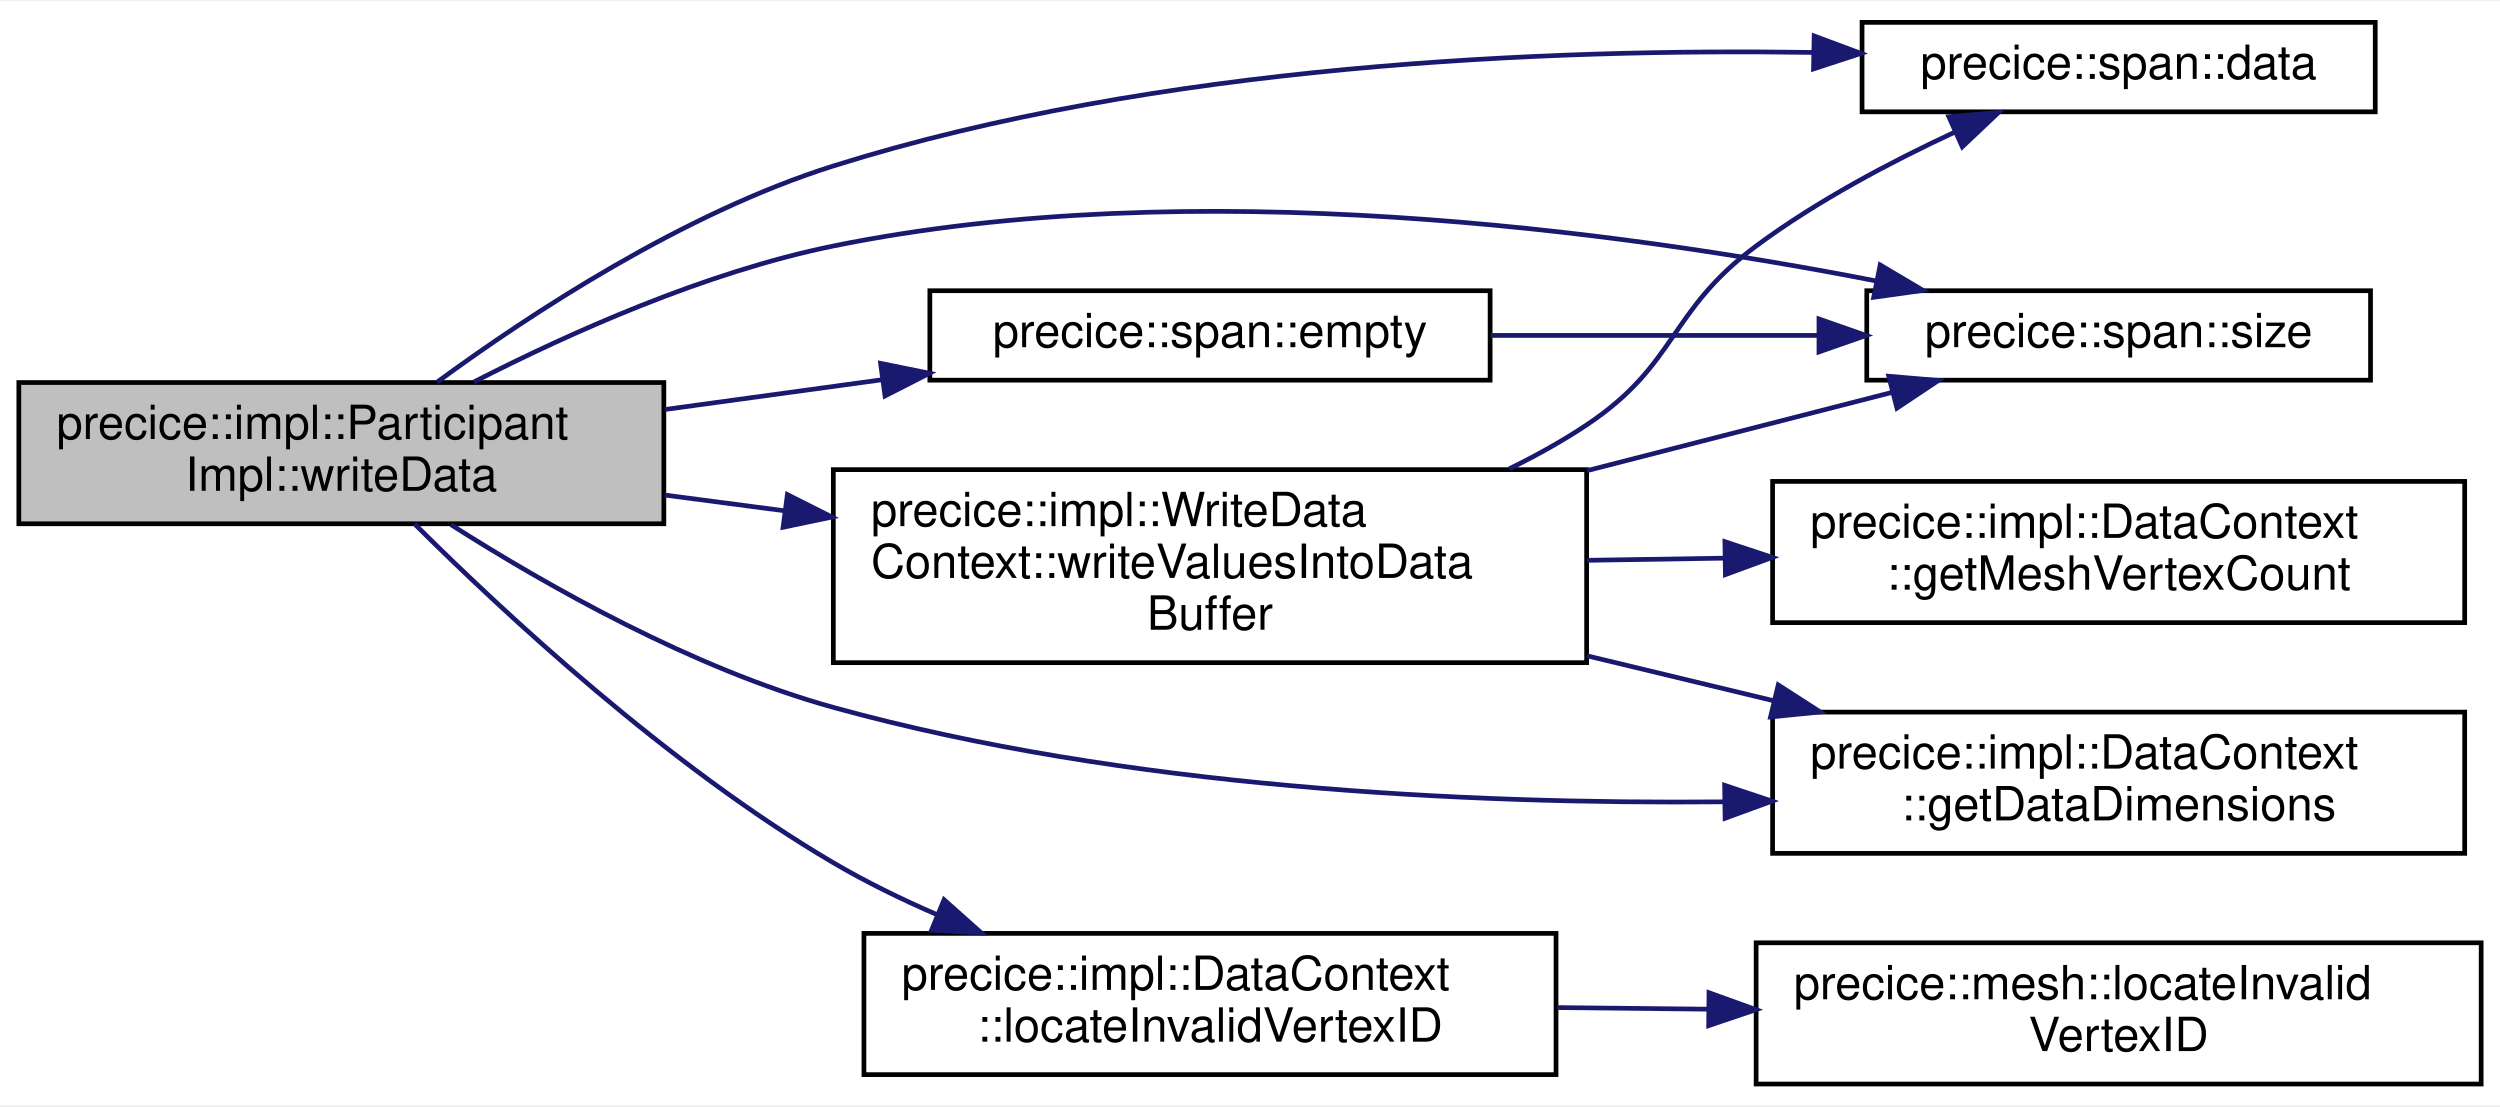
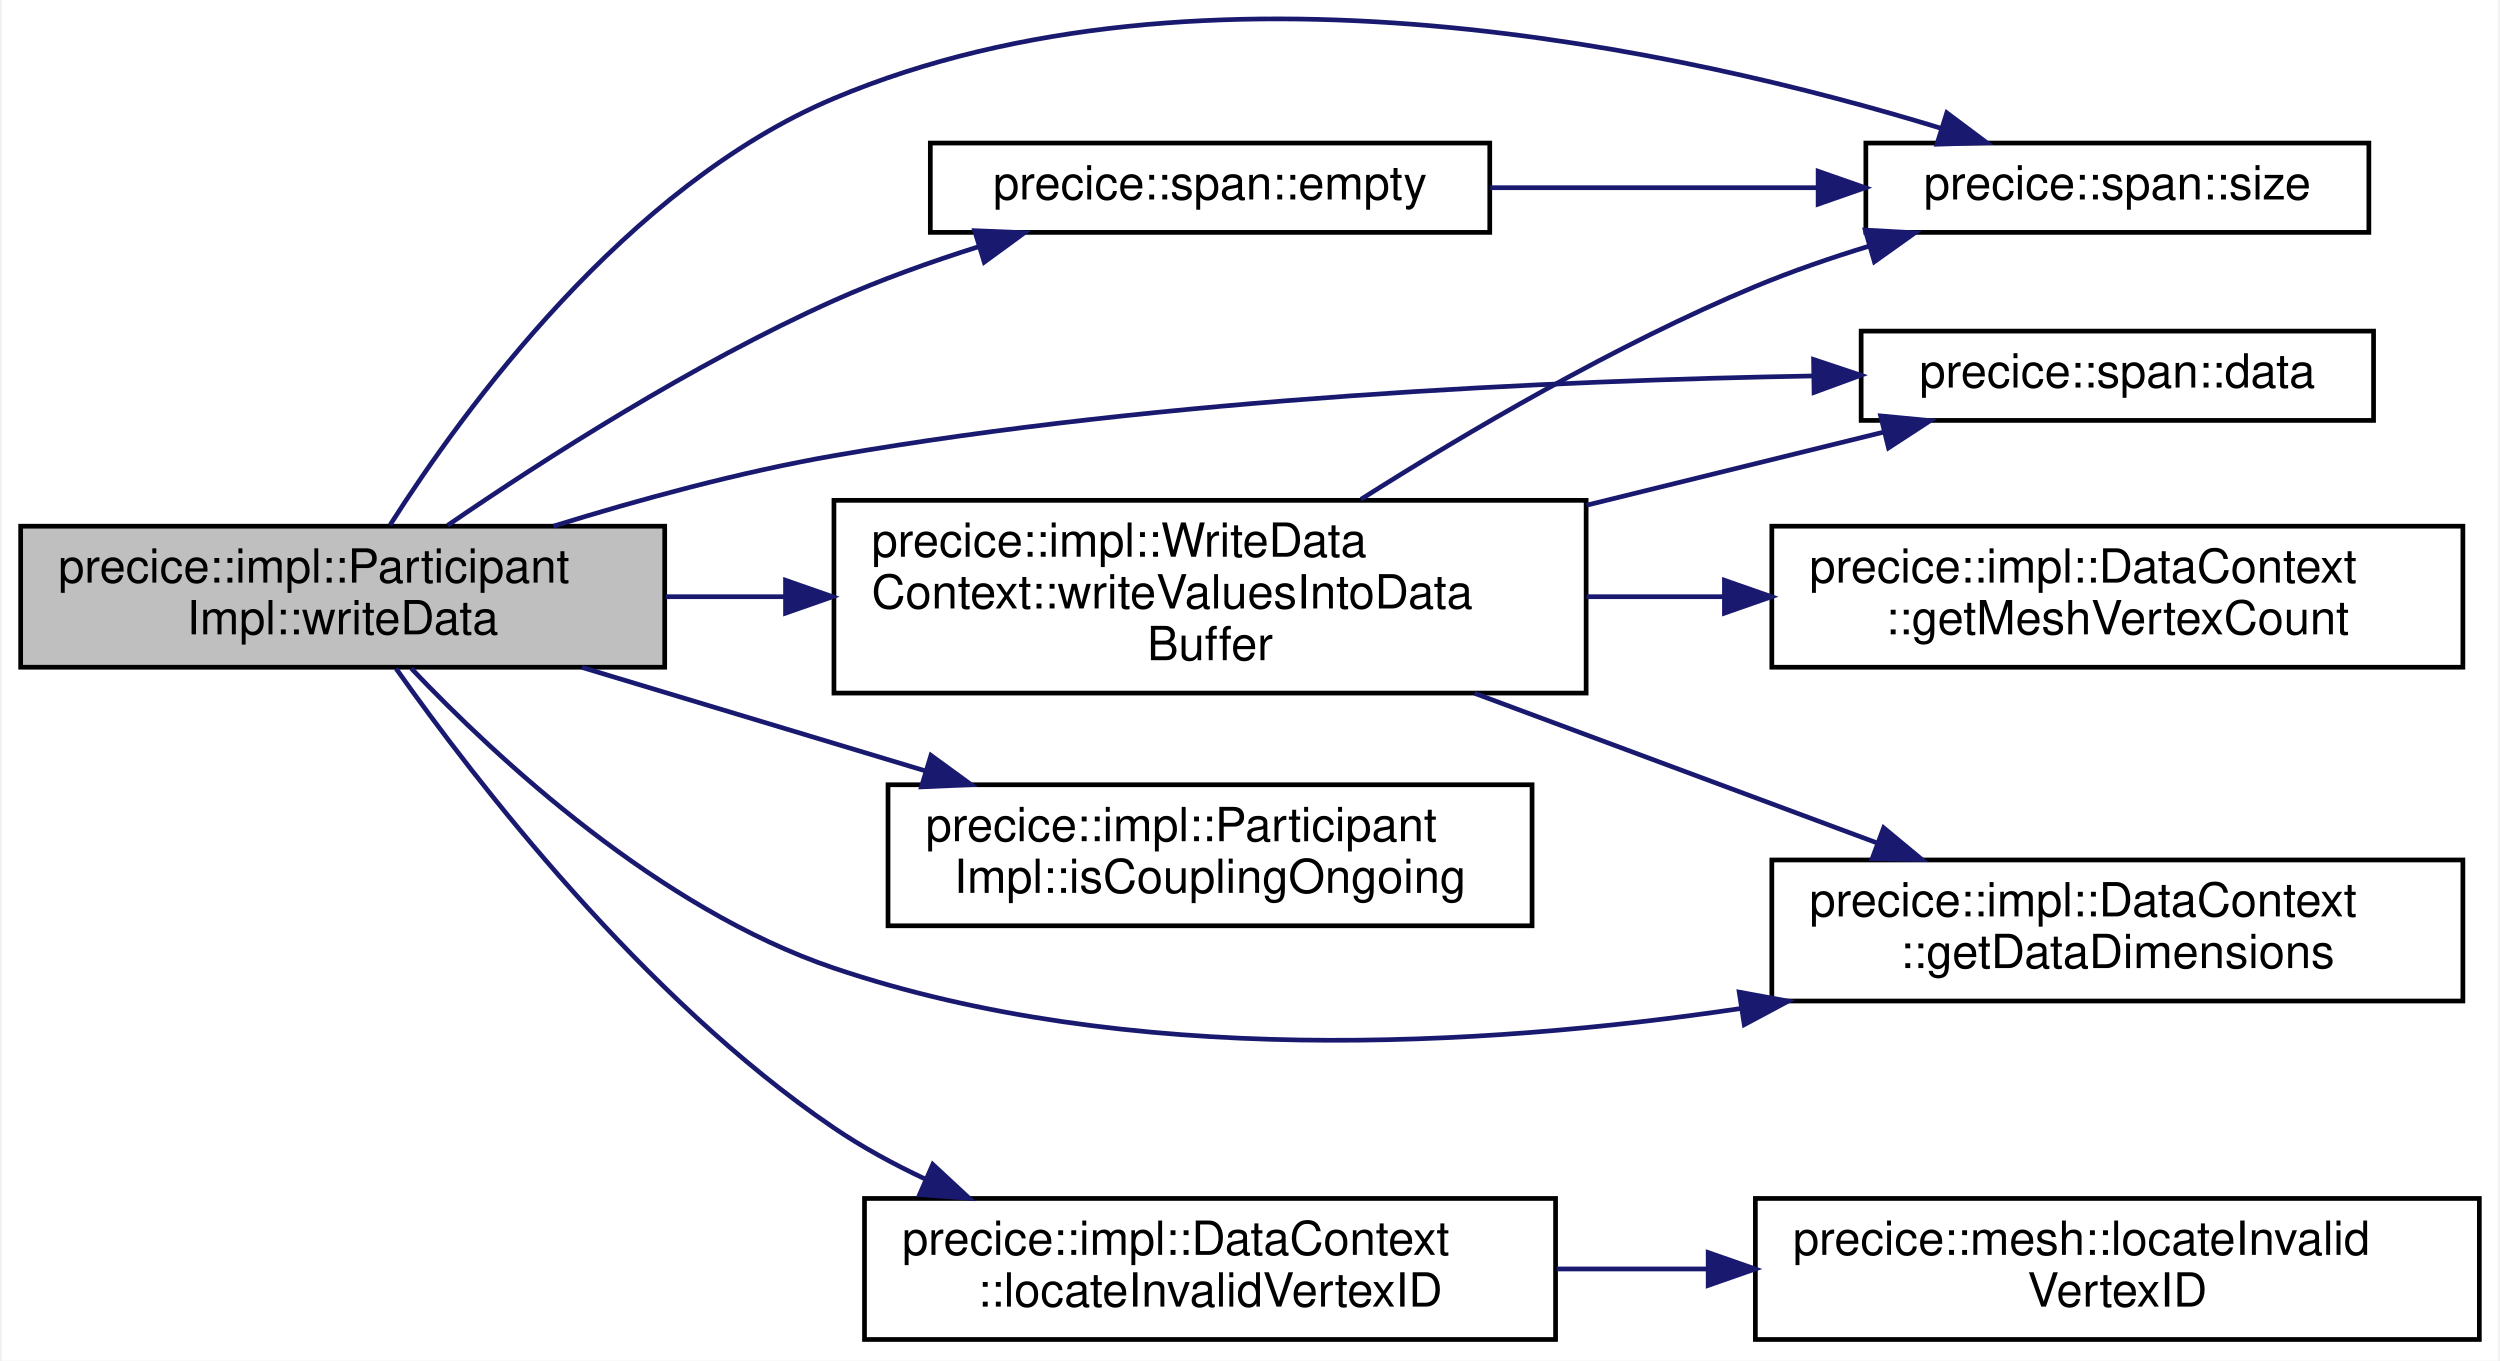
- <svg xmlns="http://www.w3.org/2000/svg" xmlns:xlink="http://www.w3.org/1999/xlink" width="531pt" height="235pt" viewBox="0.00 0.00 531.00 234.50">
-   <g id="graph0" class="graph" transform="scale(1 1) rotate(0) translate(4 230.5)">
-     <polygon fill="white" stroke="transparent" points="-4,4 -4,-230.5 527,-230.5 527,4 -4,4" />
+ <svg xmlns="http://www.w3.org/2000/svg" xmlns:xlink="http://www.w3.org/1999/xlink" width="531pt" height="289pt" viewBox="0.00 0.00 531.00 289.43">
+   <g id="graph0" class="graph" transform="scale(1 1) rotate(0) translate(4 285.43)">
+     <polygon fill="white" stroke="transparent" points="-4,4 -4,-285.43 527,-285.43 527,4 -4,4" />
    <g id="node1" class="node">
      <g id="a_node1">
        <a xlink:title="Writes data to a mesh.">
-           <polygon fill="#bfbfbf" stroke="black" points="0,-119.5 0,-149.5 137,-149.5 137,-119.5 0,-119.5" />
-           <text text-anchor="start" x="8" y="-137.5" font-family="Helvetica,sans-Serif" font-size="10.00">precice::impl::Participant</text>
-           <text text-anchor="middle" x="68.5" y="-126.5" font-family="Helvetica,sans-Serif" font-size="10.00">Impl::writeData</text>
+           <polygon fill="#bfbfbf" stroke="black" points="0,-143.5 0,-173.5 137,-173.5 137,-143.5 0,-143.5" />
+           <text text-anchor="start" x="8" y="-161.5" font-family="Helvetica,sans-Serif" font-size="10.00">precice::impl::Participant</text>
+           <text text-anchor="middle" x="68.5" y="-150.5" font-family="Helvetica,sans-Serif" font-size="10.00">Impl::writeData</text>
        </a>
      </g>
    </g>
    <g id="node2" class="node">
      <g id="a_node2">
        <a xlink:href="classprecice_1_1span.html#a628d875cdc1751afca0bfa66213db007" target="_top" xlink:title=" ">
-           <polygon fill="white" stroke="black" points="391.5,-207 391.5,-226 500.5,-226 500.5,-207 391.5,-207" />
-           <text text-anchor="middle" x="446" y="-214" font-family="Helvetica,sans-Serif" font-size="10.00">precice::span::data</text>
+           <polygon fill="white" stroke="black" points="391.5,-196 391.5,-215 500.5,-215 500.5,-196 391.5,-196" />
+           <text text-anchor="middle" x="446" y="-203" font-family="Helvetica,sans-Serif" font-size="10.00">precice::span::data</text>
        </a>
      </g>
    </g>
    <g id="edge1" class="edge">
-       <path fill="none" stroke="midnightblue" d="M88.82,-149.58C108.7,-164.16 141.17,-185.48 173,-195.5 241.8,-217.14 324.98,-220.47 381.1,-219.61" />
-       <polygon fill="midnightblue" stroke="midnightblue" points="381.33,-223.11 391.26,-219.41 381.19,-216.11 381.33,-223.11" />
+       <path fill="none" stroke="midnightblue" d="M113.32,-173.51C131.56,-179.16 153.09,-185.04 173,-188.5 243.65,-200.79 325.99,-204.49 381.41,-205.46" />
+       <polygon fill="midnightblue" stroke="midnightblue" points="381.38,-208.96 391.43,-205.61 381.49,-201.96 381.38,-208.96" />
    </g>
    <g id="node3" class="node">
      <g id="a_node3">
        <a xlink:href="classprecice_1_1span.html#a04b2be7a6e2bbfb8f3a3e8a424f1a43d" target="_top" xlink:title=" ">
-           <polygon fill="white" stroke="black" points="193.5,-150 193.5,-169 312.5,-169 312.5,-150 193.5,-150" />
-           <text text-anchor="middle" x="253" y="-157" font-family="Helvetica,sans-Serif" font-size="10.00">precice::span::empty</text>
+           <polygon fill="white" stroke="black" points="193.5,-236 193.5,-255 312.5,-255 312.5,-236 193.5,-236" />
+           <text text-anchor="middle" x="253" y="-243" font-family="Helvetica,sans-Serif" font-size="10.00">precice::span::empty</text>
        </a>
      </g>
    </g>
    <g id="edge2" class="edge">
-       <path fill="none" stroke="midnightblue" d="M137.2,-143.77C152.2,-145.83 168.11,-148.01 183.16,-150.07" />
-       <polygon fill="midnightblue" stroke="midnightblue" points="183.03,-153.58 193.41,-151.47 183.98,-146.65 183.03,-153.58" />
+       <path fill="none" stroke="midnightblue" d="M90.83,-173.69C111.17,-187.63 143.05,-208.09 173,-221.5 182.72,-225.85 193.44,-229.69 203.78,-232.96" />
+       <polygon fill="midnightblue" stroke="midnightblue" points="202.93,-236.36 213.52,-235.92 204.97,-229.67 202.93,-236.36" />
    </g>
    <g id="node4" class="node">
      <g id="a_node4">
        <a xlink:href="classprecice_1_1span.html#a47dd9f5471352ea4105ab001836273ee" target="_top" xlink:title=" ">
-           <polygon fill="white" stroke="black" points="392.5,-150 392.5,-169 499.5,-169 499.5,-150 392.5,-150" />
-           <text text-anchor="middle" x="446" y="-157" font-family="Helvetica,sans-Serif" font-size="10.00">precice::span::size</text>
+           <polygon fill="white" stroke="black" points="392.5,-236 392.5,-255 499.5,-255 499.5,-236 392.5,-236" />
+           <text text-anchor="middle" x="446" y="-243" font-family="Helvetica,sans-Serif" font-size="10.00">precice::span::size</text>
        </a>
      </g>
    </g>
-     <g id="edge7" class="edge">
-       <path fill="none" stroke="midnightblue" d="M96.63,-149.61C116.96,-160.03 145.83,-172.96 173,-178.5 249.2,-194.02 339.61,-181.8 394.61,-171.05" />
-       <polygon fill="midnightblue" stroke="midnightblue" points="395.35,-174.47 404.46,-169.07 393.97,-167.61 395.35,-174.47" />
+     <g id="edge8" class="edge">
+       <path fill="none" stroke="midnightblue" d="M78.59,-173.78C94.25,-198.39 128.91,-245.93 173,-264.5 251.69,-297.65 354.52,-274.65 408.41,-258.17" />
+       <polygon fill="midnightblue" stroke="midnightblue" points="409.72,-261.43 418.21,-255.08 407.62,-254.75 409.72,-261.43" />
    </g>
    <g id="node5" class="node">
      <g id="a_node5">
        <a xlink:href="classprecice_1_1impl_1_1DataContext.html#a947bcec25838edbba8d675527d1bb568" target="_top" xlink:title="Get the dimensions of _providedData.">
-           <polygon fill="white" stroke="black" points="372.5,-49.5 372.5,-79.5 519.5,-79.5 519.5,-49.5 372.5,-49.5" />
-           <text text-anchor="start" x="380.5" y="-67.5" font-family="Helvetica,sans-Serif" font-size="10.00">precice::impl::DataContext</text>
-           <text text-anchor="middle" x="446" y="-56.5" font-family="Helvetica,sans-Serif" font-size="10.00">::getDataDimensions</text>
+           <polygon fill="white" stroke="black" points="372.5,-72.5 372.5,-102.5 519.5,-102.5 519.5,-72.5 372.5,-72.5" />
+           <text text-anchor="start" x="380.5" y="-90.5" font-family="Helvetica,sans-Serif" font-size="10.00">precice::impl::DataContext</text>
+           <text text-anchor="middle" x="446" y="-79.5" font-family="Helvetica,sans-Serif" font-size="10.00">::getDataDimensions</text>
        </a>
      </g>
    </g>
    <g id="edge4" class="edge">
-       <path fill="none" stroke="midnightblue" d="M91.77,-119.32C111.98,-106.44 143.11,-88.77 173,-80.5 234.78,-63.41 307.38,-59.93 362.02,-60.44" />
-       <polygon fill="midnightblue" stroke="midnightblue" points="362.31,-63.95 372.36,-60.59 362.41,-56.95 362.31,-63.95" />
+       <path fill="none" stroke="midnightblue" d="M83.09,-143.25C101.32,-124.07 135.74,-92.1 173,-79.5 235.36,-58.42 310.41,-62.66 365.86,-70.9" />
+       <polygon fill="midnightblue" stroke="midnightblue" points="365.56,-74.39 375.98,-72.47 366.64,-67.47 365.56,-74.39" />
    </g>
    <g id="node6" class="node">
      <g id="a_node6">
-         <a xlink:href="classprecice_1_1impl_1_1DataContext.html#ab4a39a6d08a61c829681a08b61b4d004" target="_top" xlink:title=" ">
-           <polygon fill="white" stroke="black" points="179.5,-2.5 179.5,-32.5 326.5,-32.5 326.5,-2.5 179.5,-2.5" />
-           <text text-anchor="start" x="187.5" y="-20.5" font-family="Helvetica,sans-Serif" font-size="10.00">precice::impl::DataContext</text>
-           <text text-anchor="middle" x="253" y="-9.5" font-family="Helvetica,sans-Serif" font-size="10.00">::locateInvalidVertexID</text>
+         <a xlink:href="classprecice_1_1impl_1_1ParticipantImpl.html#a7fccfe140801238825be5485eedef1f0" target="_top" xlink:title="Checks if the coupled simulation is still ongoing.">
+           <polygon fill="white" stroke="black" points="184.5,-88.5 184.5,-118.5 321.5,-118.5 321.5,-88.5 184.5,-88.5" />
+           <text text-anchor="start" x="192.5" y="-106.5" font-family="Helvetica,sans-Serif" font-size="10.00">precice::impl::Participant</text>
+           <text text-anchor="middle" x="253" y="-95.5" font-family="Helvetica,sans-Serif" font-size="10.00">Impl::isCouplingOngoing</text>
        </a>
      </g>
    </g>
    <g id="edge5" class="edge">
-       <path fill="none" stroke="midnightblue" d="M84.04,-119.48C103.03,-100.57 137.98,-68.06 173,-47.5 179.93,-43.43 187.5,-39.73 195.13,-36.43" />
-       <polygon fill="midnightblue" stroke="midnightblue" points="196.52,-39.65 204.43,-32.6 193.85,-33.17 196.52,-39.65" />
+       <path fill="none" stroke="midnightblue" d="M119.37,-143.47C142,-136.65 168.94,-128.53 192.61,-121.4" />
+       <polygon fill="midnightblue" stroke="midnightblue" points="193.63,-124.75 202.19,-118.51 191.61,-118.05 193.63,-124.75" />
+     </g>
+     <g id="node7" class="node">
+       <g id="a_node7">
+         <a xlink:href="classprecice_1_1impl_1_1DataContext.html#ab4a39a6d08a61c829681a08b61b4d004" target="_top" xlink:title=" ">
+           <polygon fill="white" stroke="black" points="179.5,-0.5 179.5,-30.5 326.5,-30.5 326.5,-0.5 179.5,-0.5" />
+           <text text-anchor="start" x="187.5" y="-18.5" font-family="Helvetica,sans-Serif" font-size="10.00">precice::impl::DataContext</text>
+           <text text-anchor="middle" x="253" y="-7.5" font-family="Helvetica,sans-Serif" font-size="10.00">::locateInvalidVertexID</text>
+         </a>
+       </g>
+     </g>
+     <g id="edge6" class="edge">
+       <path fill="none" stroke="midnightblue" d="M79.84,-143.23C96.75,-119.33 132.49,-72.98 173,-45.5 179.01,-41.42 185.65,-37.8 192.45,-34.61" />
+       <polygon fill="midnightblue" stroke="midnightblue" points="194.02,-37.74 201.78,-30.53 191.22,-31.33 194.02,-37.74" />
+     </g>
+     <g id="node9" class="node">
+       <g id="a_node9">
+         <a xlink:href="classprecice_1_1impl_1_1WriteDataContext.html#afd087b9117502d46df46494097e16f9b" target="_top" xlink:title="Store values in _writeDataBuffer.">
+           <polygon fill="white" stroke="black" points="173,-138 173,-179 333,-179 333,-138 173,-138" />
+           <text text-anchor="start" x="181" y="-167" font-family="Helvetica,sans-Serif" font-size="10.00">precice::impl::WriteData</text>
+           <text text-anchor="start" x="181" y="-156" font-family="Helvetica,sans-Serif" font-size="10.00">Context::writeValuesIntoData</text>
+           <text text-anchor="middle" x="253" y="-145" font-family="Helvetica,sans-Serif" font-size="10.00">Buffer</text>
+         </a>
+       </g>
+     </g>
+     <g id="edge9" class="edge">
+       <path fill="none" stroke="midnightblue" d="M137.2,-158.5C145.51,-158.5 154.1,-158.5 162.67,-158.5" />
+       <polygon fill="midnightblue" stroke="midnightblue" points="162.7,-162 172.7,-158.5 162.7,-155 162.7,-162" />
+     </g>
+     <g id="edge3" class="edge">
+       <path fill="none" stroke="midnightblue" d="M312.6,-245.5C334.67,-245.5 359.83,-245.5 382.26,-245.5" />
+       <polygon fill="midnightblue" stroke="midnightblue" points="382.35,-249 392.35,-245.5 382.35,-242 382.35,-249" />
    </g>
    <g id="node8" class="node">
      <g id="a_node8">
-         <a xlink:href="classprecice_1_1impl_1_1WriteDataContext.html#afd087b9117502d46df46494097e16f9b" target="_top" xlink:title="Store values in _writeDataBuffer.">
-           <polygon fill="white" stroke="black" points="173,-90 173,-131 333,-131 333,-90 173,-90" />
-           <text text-anchor="start" x="181" y="-119" font-family="Helvetica,sans-Serif" font-size="10.00">precice::impl::WriteData</text>
-           <text text-anchor="start" x="181" y="-108" font-family="Helvetica,sans-Serif" font-size="10.00">Context::writeValuesIntoData</text>
-           <text text-anchor="middle" x="253" y="-97" font-family="Helvetica,sans-Serif" font-size="10.00">Buffer</text>
-         </a>
-       </g>
-     </g>
-     <g id="edge8" class="edge">
-       <path fill="none" stroke="midnightblue" d="M137.2,-125.6C145.51,-124.5 154.1,-123.37 162.67,-122.25" />
-       <polygon fill="midnightblue" stroke="midnightblue" points="163.24,-125.7 172.7,-120.93 162.33,-118.76 163.24,-125.7" />
-     </g>
-     <g id="edge3" class="edge">
-       <path fill="none" stroke="midnightblue" d="M312.6,-159.5C334.67,-159.5 359.83,-159.5 382.26,-159.5" />
-       <polygon fill="midnightblue" stroke="midnightblue" points="382.35,-163 392.35,-159.5 382.35,-156 382.35,-163" />
-     </g>
-     <g id="node7" class="node">
-       <g id="a_node7">
        <a xlink:href="namespaceprecice_1_1mesh.html#a5ac143124a0e12e7fdbabc8717c9f8fe" target="_top" xlink:title=" ">
          <polygon fill="white" stroke="black" points="369,-0.5 369,-30.5 523,-30.5 523,-0.5 369,-0.5" />
          <text text-anchor="start" x="377" y="-18.5" font-family="Helvetica,sans-Serif" font-size="10.00">precice::mesh::locateInvalid</text>
          <text text-anchor="middle" x="446" y="-7.5" font-family="Helvetica,sans-Serif" font-size="10.00">VertexID</text>
        </a>
      </g>
    </g>
-     <g id="edge6" class="edge">
-       <path fill="none" stroke="midnightblue" d="M326.75,-16.74C337.22,-16.63 348.07,-16.51 358.77,-16.4" />
-       <polygon fill="midnightblue" stroke="midnightblue" points="358.99,-19.9 368.96,-16.3 358.92,-12.9 358.99,-19.9" />
-     </g>
-     <g id="edge9" class="edge">
-       <path fill="none" stroke="midnightblue" d="M316.57,-131.18C322.3,-133.98 327.87,-137.08 333,-140.5 352.36,-153.4 350.31,-164.64 369,-178.5 381.9,-188.07 397.58,-196.37 411.33,-202.75" />
-       <polygon fill="midnightblue" stroke="midnightblue" points="409.93,-205.96 420.49,-206.86 412.79,-199.57 409.93,-205.96" />
-     </g>
-     <g id="edge12" class="edge">
-       <path fill="none" stroke="midnightblue" d="M333.07,-130.78C355.09,-136.43 378.31,-142.39 397.87,-147.41" />
-       <polygon fill="midnightblue" stroke="midnightblue" points="397.17,-150.84 407.73,-149.94 398.91,-144.06 397.17,-150.84" />
+     <g id="edge7" class="edge">
+       <path fill="none" stroke="midnightblue" d="M326.75,-15.5C337.22,-15.5 348.07,-15.5 358.77,-15.5" />
+       <polygon fill="midnightblue" stroke="midnightblue" points="358.96,-19 368.96,-15.5 358.96,-12 358.96,-19" />
    </g>
    <g id="edge10" class="edge">
-       <path fill="none" stroke="midnightblue" d="M333.07,-91.46C346.23,-88.29 359.83,-85.01 372.81,-81.89" />
-       <polygon fill="midnightblue" stroke="midnightblue" points="373.7,-85.27 382.61,-79.53 372.06,-78.47 373.7,-85.27" />
+       <path fill="none" stroke="midnightblue" d="M333.07,-177.96C354.56,-183.25 377.21,-188.82 396.46,-193.56" />
+       <polygon fill="midnightblue" stroke="midnightblue" points="395.65,-196.96 406.2,-195.95 397.32,-190.16 395.65,-196.96" />
    </g>
-     <g id="node9" class="node">
-       <g id="a_node9">
+     <g id="edge13" class="edge">
+       <path fill="none" stroke="midnightblue" d="M285.12,-179.23C307.65,-193.51 339.26,-212.09 369,-224.5 376.72,-227.72 385.08,-230.6 393.34,-233.12" />
+       <polygon fill="midnightblue" stroke="midnightblue" points="392.37,-236.48 402.95,-235.91 394.32,-229.76 392.37,-236.48" />
+     </g>
+     <g id="edge11" class="edge">
+       <path fill="none" stroke="midnightblue" d="M309.25,-137.96C336.33,-127.9 368.7,-115.86 395.03,-106.07" />
+       <polygon fill="midnightblue" stroke="midnightblue" points="396.29,-109.34 404.44,-102.58 393.85,-102.78 396.29,-109.34" />
+     </g>
+     <g id="node10" class="node">
+       <g id="a_node10">
        <a xlink:href="classprecice_1_1impl_1_1DataContext.html#a219498a5341d793fa4dbcf85582205ab" target="_top" xlink:title="Get the number of vertices of mesh.">
-           <polygon fill="white" stroke="black" points="372.5,-98.5 372.5,-128.5 519.5,-128.5 519.5,-98.5 372.5,-98.5" />
-           <text text-anchor="start" x="380.5" y="-116.5" font-family="Helvetica,sans-Serif" font-size="10.00">precice::impl::DataContext</text>
-           <text text-anchor="middle" x="446" y="-105.5" font-family="Helvetica,sans-Serif" font-size="10.00">::getMeshVertexCount</text>
+           <polygon fill="white" stroke="black" points="372.5,-143.5 372.5,-173.5 519.5,-173.5 519.5,-143.5 372.5,-143.5" />
+           <text text-anchor="start" x="380.5" y="-161.5" font-family="Helvetica,sans-Serif" font-size="10.00">precice::impl::DataContext</text>
+           <text text-anchor="middle" x="446" y="-150.5" font-family="Helvetica,sans-Serif" font-size="10.00">::getMeshVertexCount</text>
        </a>
      </g>
    </g>
-     <g id="edge11" class="edge">
-       <path fill="none" stroke="midnightblue" d="M333.07,-111.74C342.74,-111.89 352.64,-112.05 362.37,-112.2" />
-       <polygon fill="midnightblue" stroke="midnightblue" points="362.37,-115.7 372.42,-112.36 362.48,-108.7 362.37,-115.7" />
+     <g id="edge12" class="edge">
+       <path fill="none" stroke="midnightblue" d="M333.07,-158.5C342.74,-158.5 352.64,-158.5 362.37,-158.5" />
+       <polygon fill="midnightblue" stroke="midnightblue" points="362.42,-162 372.42,-158.5 362.42,-155 362.42,-162" />
    </g>
  </g>
</svg>
